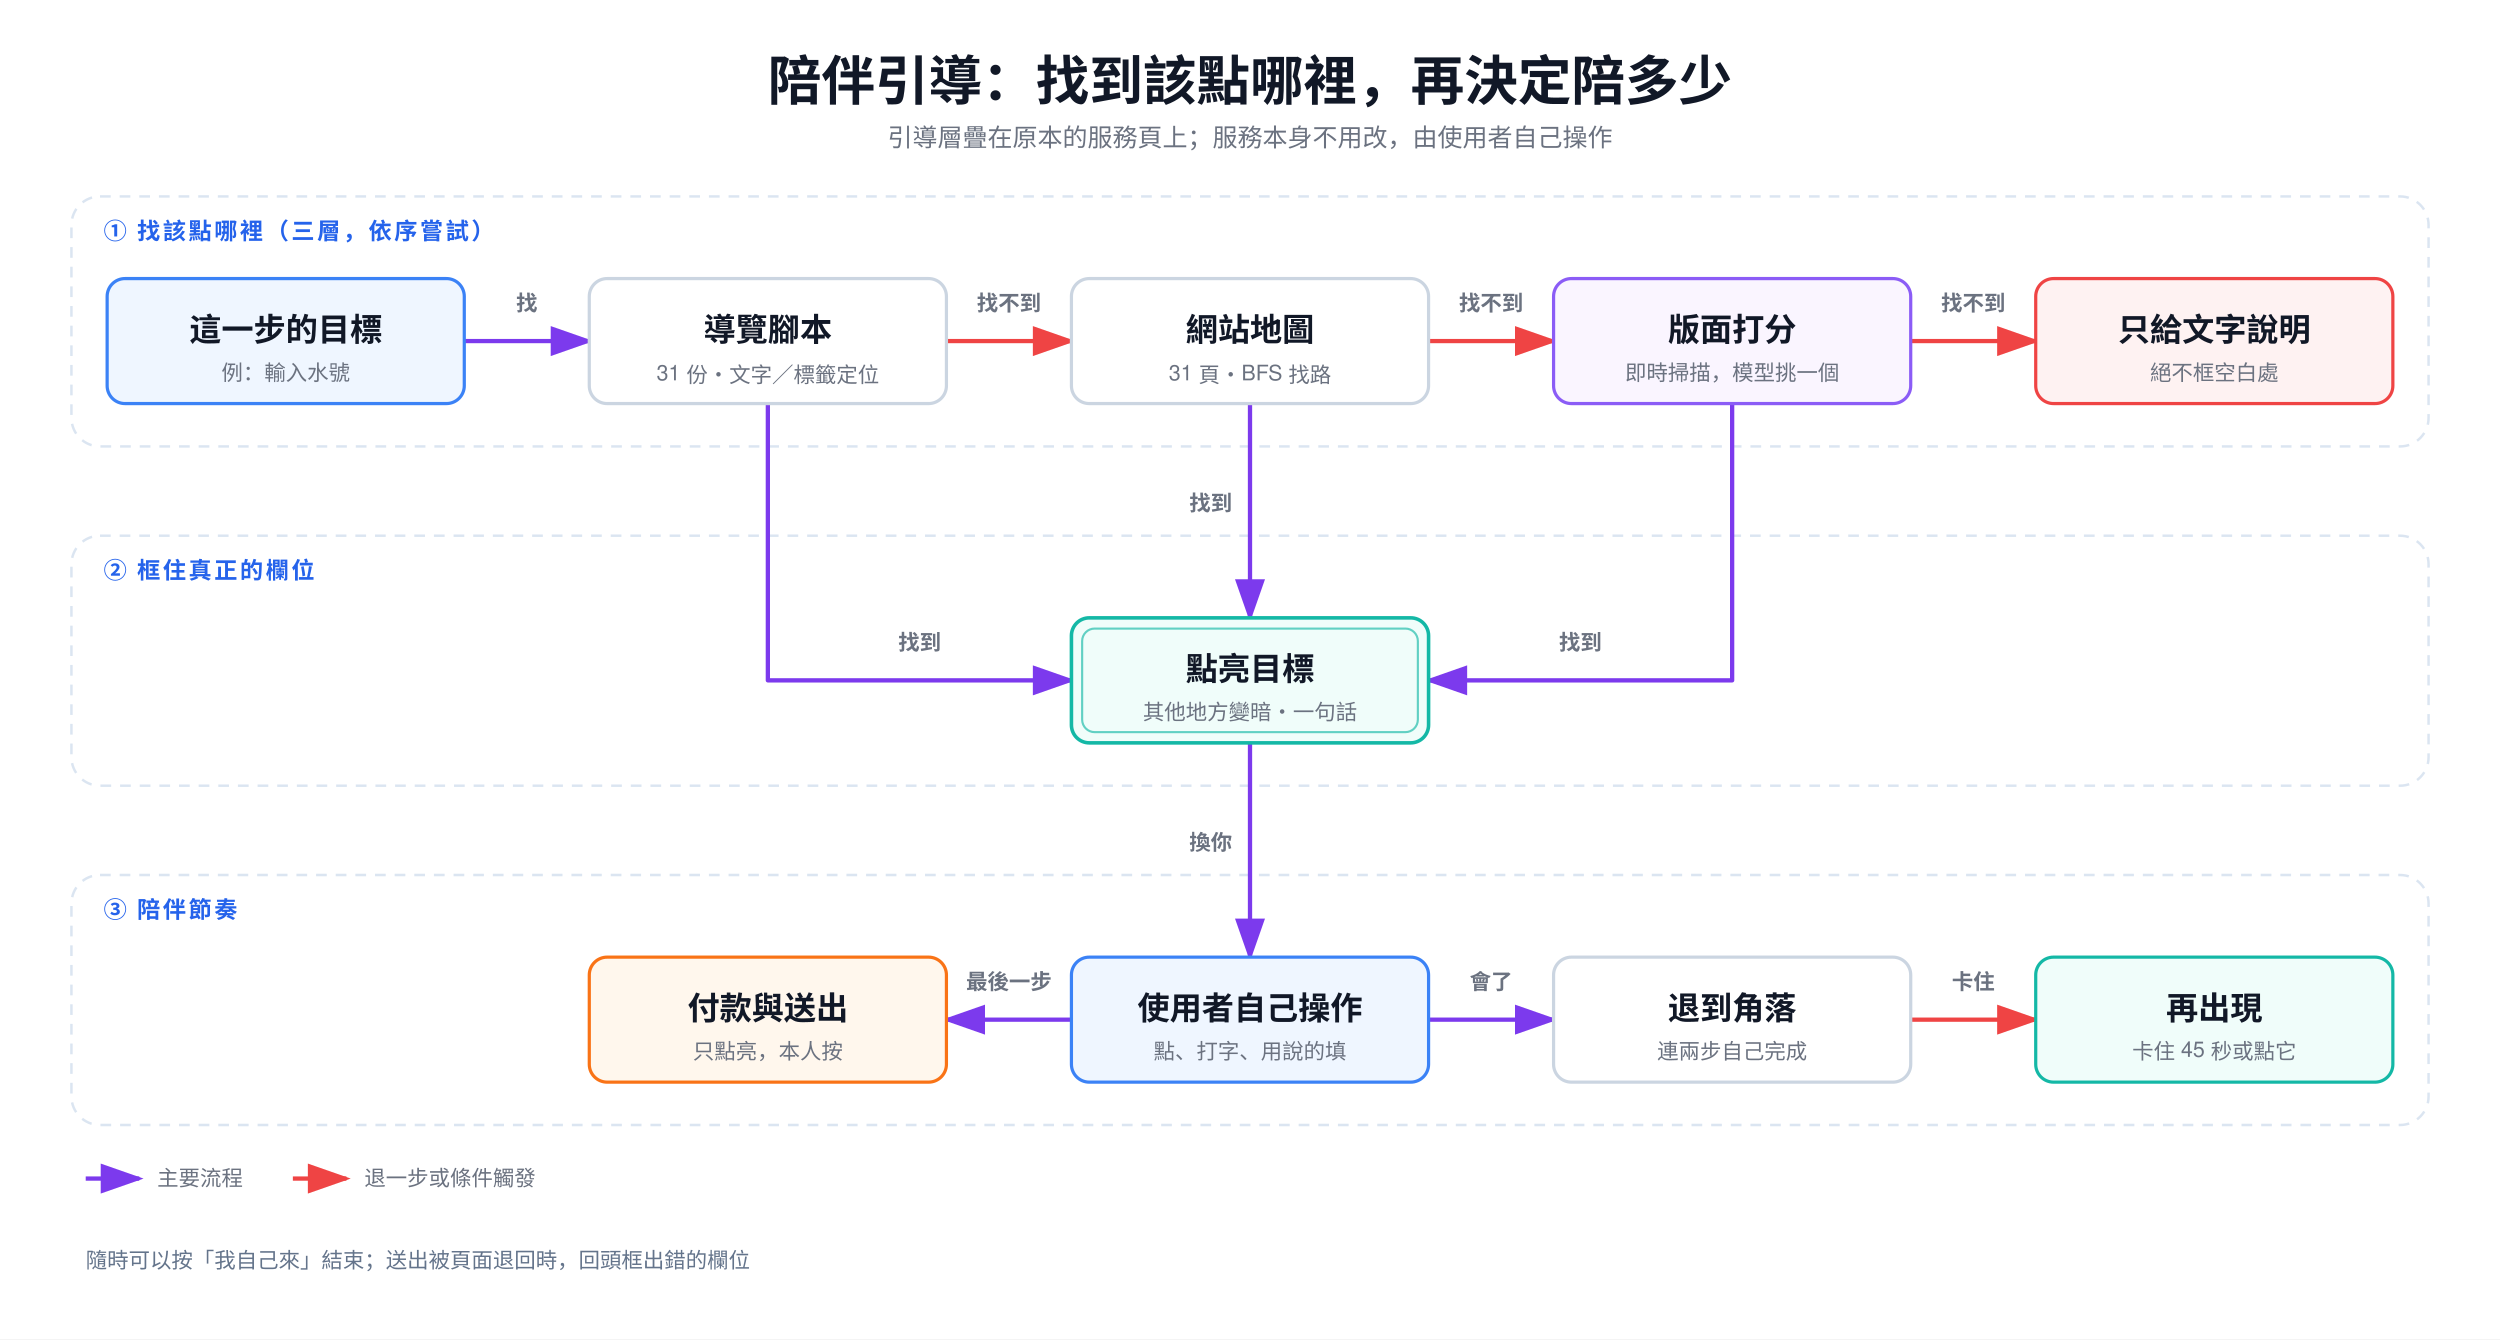
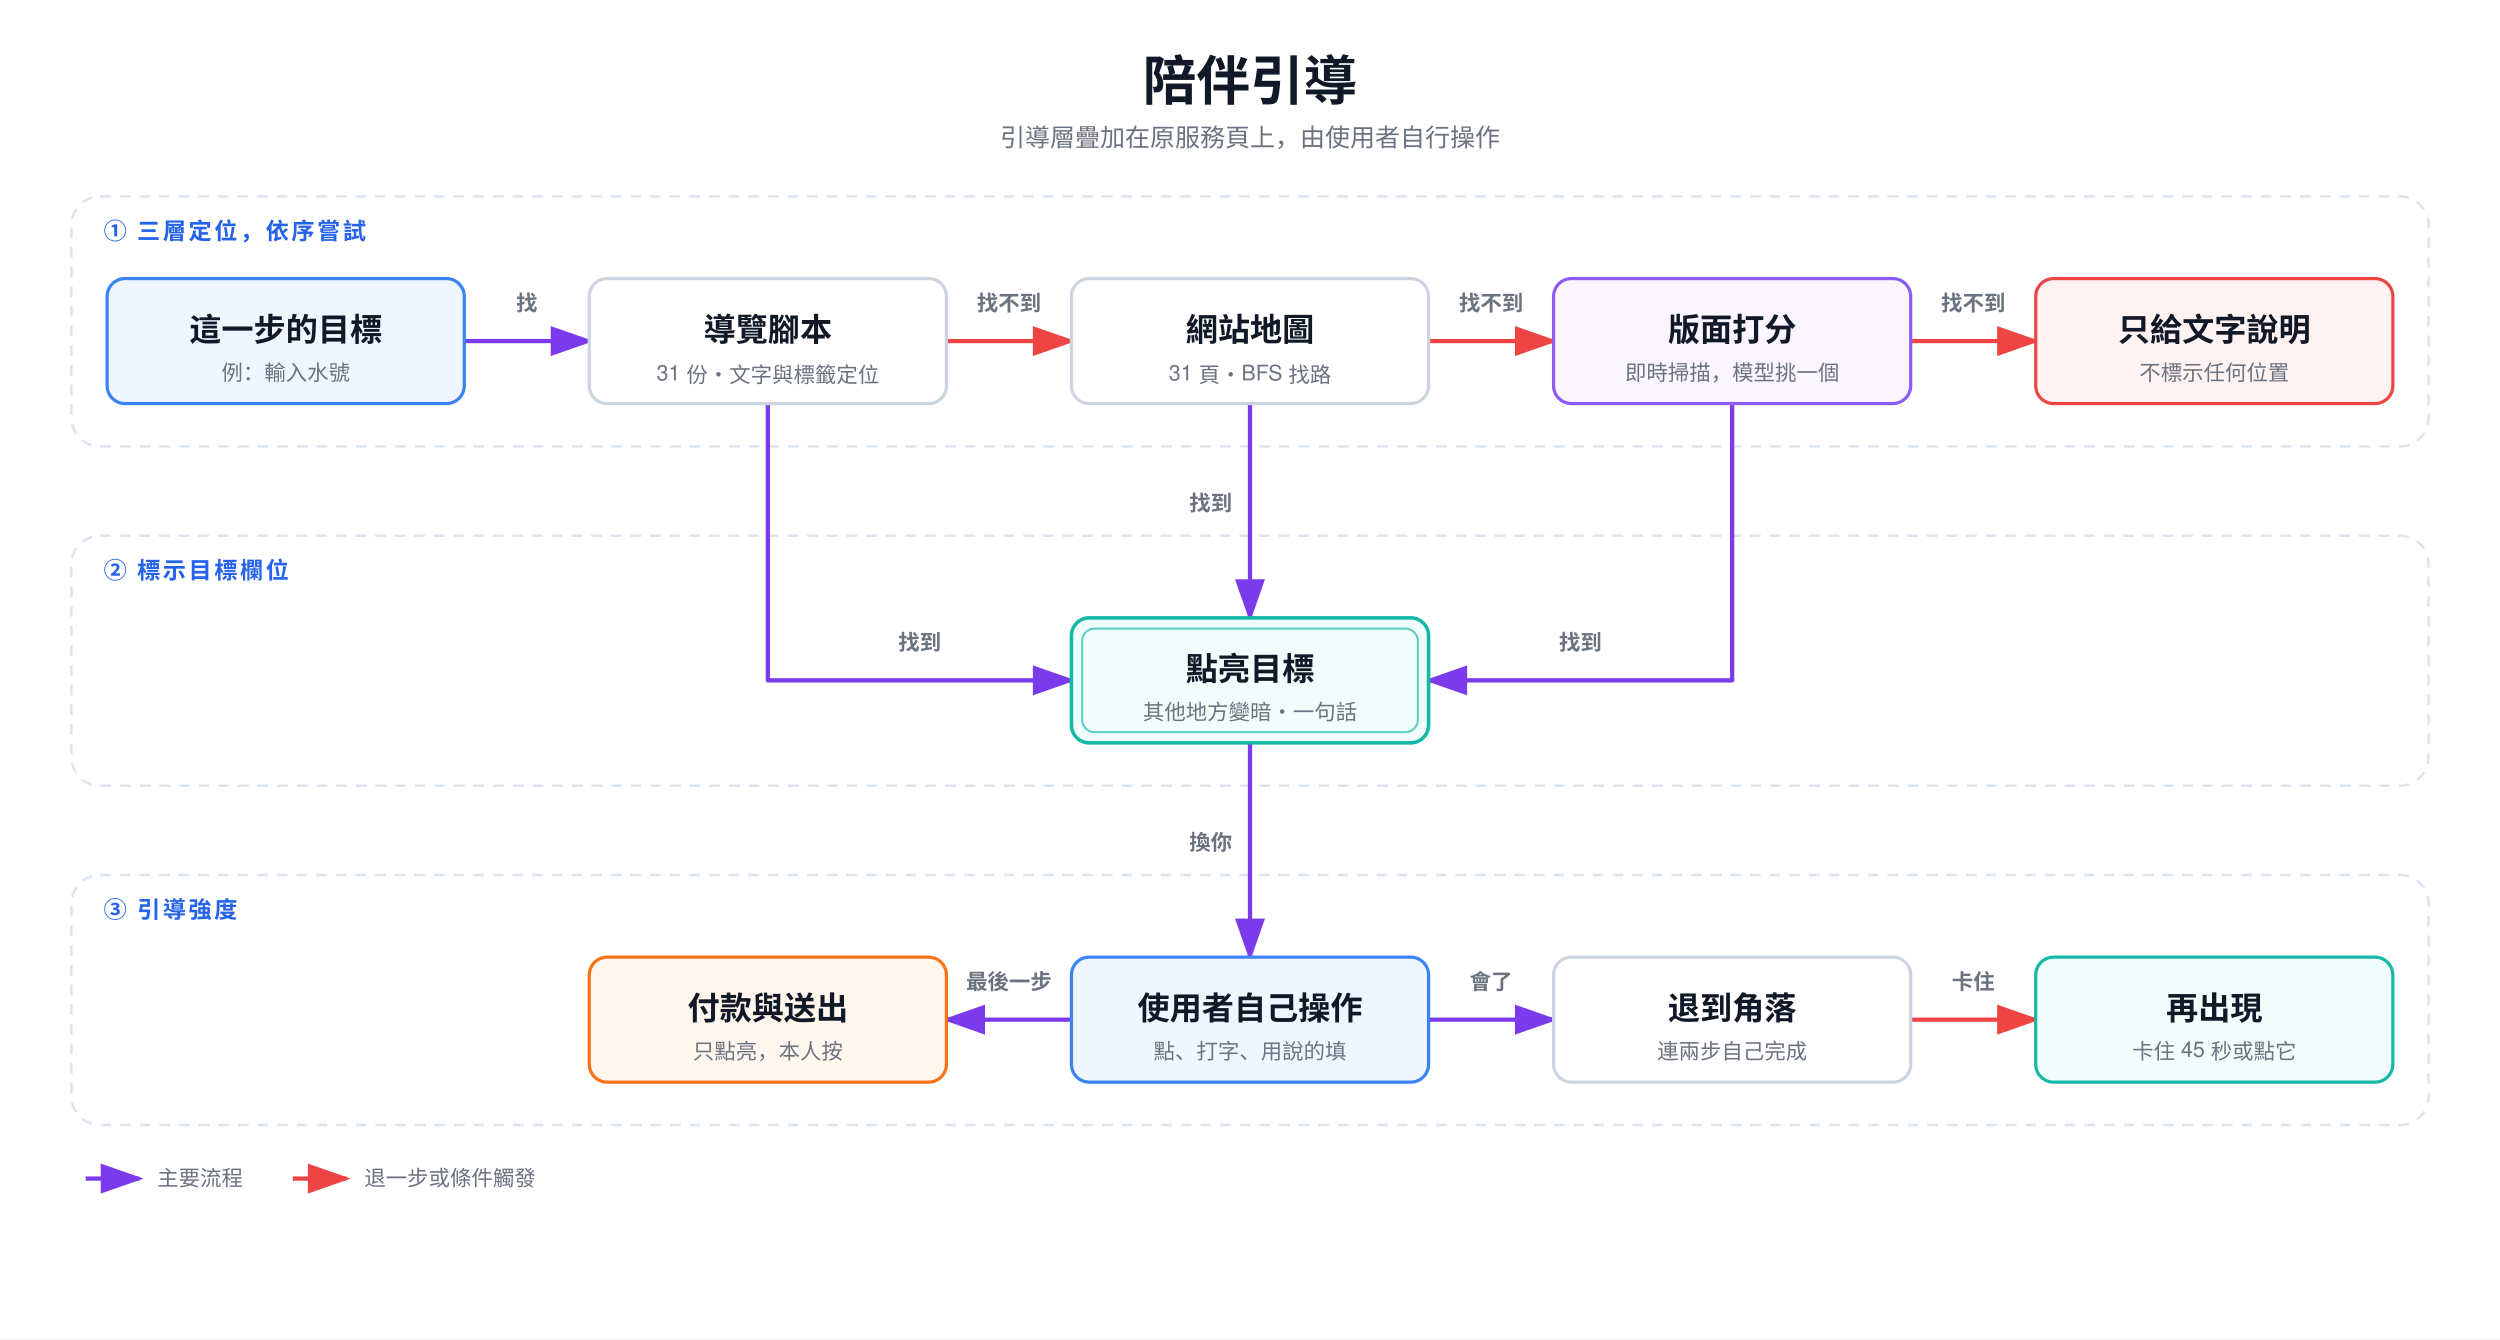
<svg xmlns="http://www.w3.org/2000/svg" viewBox="0 0 1400 750" width="1400" height="750" data-generator="fireworks-tech-graph" data-schema-version="1" data-text-metrics="heuristic-v1" data-style-id="1" data-visual-theme="Flat Icon" data-diagram-type="architecture" data-motion-scene="" data-semantic-profile="generic" data-semantic-valid="true" data-quality-profile="showcase" data-max-bends-per-edge="2" data-max-total-bends="8" data-max-route-stretch="1.35" data-max-bridged-crossings="0" data-min-node-gap="40.0" data-min-container-gutter="20.0" data-min-label-clearance="4.0" data-min-segment-length="16.0">
  <defs>
    <marker id="arrowA" markerWidth="10" markerHeight="7" refX="9" refY="3.5" orient="auto">
      <polygon points="0 0, 10 3.5, 0 7" fill="#7c3aed" />
    </marker>
    <marker id="arrowB" markerWidth="10" markerHeight="7" refX="9" refY="3.5" orient="auto">
      <polygon points="0 0, 10 3.5, 0 7" fill="#10b981" />
    </marker>
    <marker id="arrowC" markerWidth="10" markerHeight="7" refX="9" refY="3.5" orient="auto">
      <polygon points="0 0, 10 3.5, 0 7" fill="#2563eb" />
    </marker>
    <marker id="arrowE" markerWidth="10" markerHeight="7" refX="9" refY="3.5" orient="auto">
      <polygon points="0 0, 10 3.5, 0 7" fill="#f97316" />
    </marker>
    <marker id="arrowF" markerWidth="10" markerHeight="7" refX="9" refY="3.5" orient="auto">
      <polygon points="0 0, 10 3.5, 0 7" fill="#7c3aed" />
    </marker>
    <marker id="arrowG" markerWidth="10" markerHeight="7" refX="9" refY="3.5" orient="auto">
      <polygon points="0 0, 10 3.5, 0 7" fill="#ef4444" />
    </marker>
    <marker id="arrowH" markerWidth="10" markerHeight="7" refX="9" refY="3.5" orient="auto">
      <polygon points="0 0, 10 3.5, 0 7" fill="#6b7280" />
    </marker>
    <filter id="shadowSoft" x="-20%" y="-20%" width="140%" height="160%">
      <feDropShadow dx="0" dy="3" stdDeviation="6" flood-color="#0f172a" flood-opacity="0.12" />
    </filter>
    <filter id="shadowGlass" x="-20%" y="-20%" width="140%" height="160%">
      <feDropShadow dx="0" dy="10" stdDeviation="16" flood-color="#020617" flood-opacity="0.28" />
    </filter>
    <style>
    text { font-family: 'Helvetica Neue', Helvetica, Arial, 'PingFang SC', 'Noto Sans CJK SC', 'Microsoft YaHei', 'Microsoft JhengHei', 'SimHei', sans-serif; }
    .title { font-size: 30px; font-weight: 700; fill: #111827; }
    .subtitle { font-size: 14px; font-weight: 500; fill: #6b7280; }
    .section { font-size: 13px; font-weight: 700; fill: #2563eb; letter-spacing: 1.4px; }
    .section-sub { font-size: 12px; font-weight: 500; fill: #64748b; }
    .node-title { font-weight: 700; fill: #111827; }
    .node-sub { font-weight: 500; fill: #6b7280; }
    .node-type { font-size: 12px; font-weight: 700; fill: #64748b; letter-spacing: 0.08em; }
    .arrow-label { font-size: 12px; font-weight: 600; fill: #6b7280; }
    .legend { font-size: 12px; font-weight: 500; fill: #6b7280; }
    .footnote { font-size: 12px; font-weight: 500; fill: #64748b; }
    .metric-label { font-size: 8.5px; font-weight: 700; fill: #64748b; text-transform: uppercase; }
    .metric-value { font-size: 9.5px; font-weight: 700; fill: #111827; }
    </style>
  </defs>
  <rect data-graph-role="background" width="1400.0" height="750.0" fill="#ffffff" />
-   <text x="700.0" y="56" text-anchor="middle" class="title">陪伴引導：找到該點哪裡，再決定陪多少</text>
-   <text x="700.0" y="82" text-anchor="middle" class="subtitle">引導層疊在原本的服務頁上；服務本身不用改，由使用者自己操作</text>
+   <text x="700.0" y="56" text-anchor="middle" class="title">陪伴引導</text>
+   <text x="700.0" y="82" text-anchor="middle" class="subtitle">引導層疊加在原服務頁上，由使用者自行操作</text>
  <g id="A" data-graph-role="container" data-container-id="A" data-semantic-role="boundary" data-graph-bounds="40,110,1360,250">
    <rect data-graph-role="container" x="40.0" y="110.0" width="1320.0" height="140.0" rx="16.0" fill="none" stroke="#dbe5f1" stroke-width="1.4" stroke-dasharray="6 5" />
-     <text x="58.0" y="134.0" class="section">① 找該點哪裡（三層，依序嘗試）</text>
-     <rect id="A-header" data-graph-role="reserved" data-reserved-kind="container-header" x="48" y="116" width="224.22" height="30" fill="none" stroke="none" />
+     <text x="58.0" y="134.0" class="section">① 三層定位，依序嘗試</text>
+     <rect id="A-header" data-graph-role="reserved" data-reserved-kind="container-header" x="48" y="116" width="159.22" height="30" fill="none" stroke="none" />
  </g>
  <g id="B" data-graph-role="container" data-container-id="B" data-semantic-role="boundary" data-graph-bounds="40,300,1360,440">
    <rect data-graph-role="container" x="40.0" y="300.0" width="1320.0" height="140.0" rx="16.0" fill="none" stroke="#dbe5f1" stroke-width="1.4" stroke-dasharray="6 5" />
-     <text x="58.0" y="324.0" class="section">② 框住真正的欄位</text>
-     <rect id="B-header" data-graph-role="reserved" data-reserved-kind="container-header" x="48" y="306" width="133.22" height="30" fill="none" stroke="none" />
+     <text x="58.0" y="324.0" class="section">② 標示目標欄位</text>
+     <rect id="B-header" data-graph-role="reserved" data-reserved-kind="container-header" x="48" y="306" width="120.22" height="30" fill="none" stroke="none" />
  </g>
  <g id="C" data-graph-role="container" data-container-id="C" data-semantic-role="boundary" data-graph-bounds="40,490,1360,630">
    <rect data-graph-role="container" x="40.0" y="490.0" width="1320.0" height="140.0" rx="16.0" fill="none" stroke="#dbe5f1" stroke-width="1.4" stroke-dasharray="6 5" />
-     <text x="58.0" y="514.0" class="section">③ 陪伴節奏</text>
+     <text x="58.0" y="514.0" class="section">③ 引導強度</text>
    <rect id="C-header" data-graph-role="reserved" data-reserved-kind="container-header" x="48" y="496" width="94.22" height="30" fill="none" stroke="none" />
  </g>
  <path id="e0" data-graph-role="edge" data-edge-id="e0" data-source="start" data-target="script" data-edge-kind="flow" data-topic-id="" data-flow="control" data-motion-role="" data-motion-stage="" data-motion-order="" data-protocol="" data-via="" data-critical-path-id="" data-critical-hop="" data-critical-hops="" data-critical="false" data-bends="0" data-route-stretch="1.0" data-bridges="" d="M 260,191 L 330,191" fill="none" stroke="#7c3aed" stroke-width="2.4" stroke-linecap="round" stroke-linejoin="round" marker-end="url(#arrowA)" />
  <path id="e1" data-graph-role="edge" data-edge-id="e1" data-source="script" data-target="sitemap" data-edge-kind="flow" data-topic-id="" data-flow="feedback" data-motion-role="" data-motion-stage="" data-motion-order="" data-protocol="" data-via="" data-critical-path-id="" data-critical-hop="" data-critical-hops="" data-critical="false" data-bends="0" data-route-stretch="1.0" data-bridges="" d="M 530,191 L 600,191" fill="none" stroke="#ef4444" stroke-width="2.4" stroke-linecap="round" stroke-linejoin="round" marker-end="url(#arrowG)" />
  <path id="e2" data-graph-role="edge" data-edge-id="e2" data-source="sitemap" data-target="layout" data-edge-kind="flow" data-topic-id="" data-flow="feedback" data-motion-role="" data-motion-stage="" data-motion-order="" data-protocol="" data-via="" data-critical-path-id="" data-critical-hop="" data-critical-hops="" data-critical="false" data-bends="0" data-route-stretch="1.0" data-bridges="" d="M 800,191 L 870,191" fill="none" stroke="#ef4444" stroke-width="2.4" stroke-linecap="round" stroke-linejoin="round" marker-end="url(#arrowG)" />
  <path id="e3" data-graph-role="edge" data-edge-id="e3" data-source="layout" data-target="textonly" data-edge-kind="flow" data-topic-id="" data-flow="feedback" data-motion-role="" data-motion-stage="" data-motion-order="" data-protocol="" data-via="" data-critical-path-id="" data-critical-hop="" data-critical-hops="" data-critical="false" data-bends="0" data-route-stretch="1.0" data-bridges="" d="M 1070,191 L 1140,191" fill="none" stroke="#ef4444" stroke-width="2.4" stroke-linecap="round" stroke-linejoin="round" marker-end="url(#arrowG)" />
  <path id="e4" data-graph-role="edge" data-edge-id="e4" data-source="script" data-target="spot" data-edge-kind="flow" data-topic-id="" data-flow="control" data-motion-role="" data-motion-stage="" data-motion-order="" data-protocol="" data-via="" data-critical-path-id="" data-critical-hop="" data-critical-hops="" data-critical="false" data-bends="1" data-route-stretch="1.0" data-bridges="" d="M 430,226 L 430,381 L 600,381" fill="none" stroke="#7c3aed" stroke-width="2.4" stroke-linecap="round" stroke-linejoin="round" marker-end="url(#arrowA)" />
  <path id="e5" data-graph-role="edge" data-edge-id="e5" data-source="sitemap" data-target="spot" data-edge-kind="flow" data-topic-id="" data-flow="control" data-motion-role="" data-motion-stage="" data-motion-order="" data-protocol="" data-via="" data-critical-path-id="" data-critical-hop="" data-critical-hops="" data-critical="false" data-bends="0" data-route-stretch="1.0" data-bridges="" d="M 700,226 L 700,346" fill="none" stroke="#7c3aed" stroke-width="2.4" stroke-linecap="round" stroke-linejoin="round" marker-end="url(#arrowA)" />
  <path id="e6" data-graph-role="edge" data-edge-id="e6" data-source="layout" data-target="spot" data-edge-kind="flow" data-topic-id="" data-flow="control" data-motion-role="" data-motion-stage="" data-motion-order="" data-protocol="" data-via="" data-critical-path-id="" data-critical-hop="" data-critical-hops="" data-critical="false" data-bends="1" data-route-stretch="1.0" data-bridges="" d="M 970,226 L 970,381 L 800,381" fill="none" stroke="#7c3aed" stroke-width="2.4" stroke-linecap="round" stroke-linejoin="round" marker-end="url(#arrowA)" />
  <path id="e7" data-graph-role="edge" data-edge-id="e7" data-source="spot" data-target="act" data-edge-kind="flow" data-topic-id="" data-flow="control" data-motion-role="" data-motion-stage="" data-motion-order="" data-protocol="" data-via="" data-critical-path-id="" data-critical-hop="" data-critical-hops="" data-critical="false" data-bends="0" data-route-stretch="1.0" data-bridges="" d="M 700,416 L 700,536" fill="none" stroke="#7c3aed" stroke-width="2.4" stroke-linecap="round" stroke-linejoin="round" marker-end="url(#arrowA)" />
  <path id="e8" data-graph-role="edge" data-edge-id="e8" data-source="act" data-target="pay" data-edge-kind="flow" data-topic-id="" data-flow="control" data-motion-role="" data-motion-stage="" data-motion-order="" data-protocol="" data-via="" data-critical-path-id="" data-critical-hop="" data-critical-hops="" data-critical="false" data-bends="0" data-route-stretch="1.0" data-bridges="" d="M 600,571 L 530,571" fill="none" stroke="#7c3aed" stroke-width="2.4" stroke-linecap="round" stroke-linejoin="round" marker-end="url(#arrowA)" />
  <path id="e9" data-graph-role="edge" data-edge-id="e9" data-source="act" data-target="retreat" data-edge-kind="flow" data-topic-id="" data-flow="control" data-motion-role="" data-motion-stage="" data-motion-order="" data-protocol="" data-via="" data-critical-path-id="" data-critical-hop="" data-critical-hops="" data-critical="false" data-bends="0" data-route-stretch="1.0" data-bridges="" d="M 800,571 L 870,571" fill="none" stroke="#7c3aed" stroke-width="2.4" stroke-linecap="round" stroke-linejoin="round" marker-end="url(#arrowA)" />
  <path id="e10" data-graph-role="edge" data-edge-id="e10" data-source="retreat" data-target="back" data-edge-kind="flow" data-topic-id="" data-flow="feedback" data-motion-role="" data-motion-stage="" data-motion-order="" data-protocol="" data-via="" data-critical-path-id="" data-critical-hop="" data-critical-hops="" data-critical="false" data-bends="0" data-route-stretch="1.0" data-bridges="" d="M 1070,571 L 1140,571" fill="none" stroke="#ef4444" stroke-width="2.4" stroke-linecap="round" stroke-linejoin="round" marker-end="url(#arrowG)" />
  <g id="node-start" data-graph-role="node" data-node-id="start" data-semantic-role="rect" data-motion-role="" data-motion-stage="" data-motion-order="" data-parent="" data-deployment-id="" data-topic-id="" data-span-id="" data-station-order="" data-status="" data-start-ms="" data-duration-ms="" data-parent-span="" data-graph-bounds="60,156,260,226">
    <rect x="60.0" y="156.0" width="200.0" height="70.0" rx="10.0" fill="#eff6ff" stroke="#3b82f6" stroke-width="1.8" />
    <text data-text-role="title" data-full-text="這一步的目標" data-text-max-width="176.0" x="160.0" y="191.0" text-anchor="middle" class="node-title" font-size="18">這一步的目標</text>
    <text data-text-role="subtitle" data-full-text="例：輸入水號" data-text-max-width="176.0" x="160.0" y="213.0" text-anchor="middle" class="node-sub" font-size="12">例：輸入水號</text>
  </g>
  <g id="node-script" data-graph-role="node" data-node-id="script" data-semantic-role="rect" data-motion-role="" data-motion-stage="" data-motion-order="" data-parent="" data-deployment-id="" data-topic-id="" data-span-id="" data-station-order="" data-status="" data-start-ms="" data-duration-ms="" data-parent-span="" data-graph-bounds="330,156,530,226">
    <rect x="330.0" y="156.0" width="200.0" height="70.0" rx="10.0" fill="#ffffff" stroke="#cbd5e1" stroke-width="1.8" />
    <text data-text-role="title" data-full-text="導覽腳本" data-text-max-width="176.0" x="430.0" y="191.0" text-anchor="middle" class="node-title" font-size="18">導覽腳本</text>
-     <text data-text-role="subtitle" data-full-text="31 份・文字／標籤定位" data-text-max-width="176.0" x="430.0" y="213.0" text-anchor="middle" class="node-sub" font-size="12">31 份・文字／標籤定位</text>
+     <text data-text-role="subtitle" data-full-text="31 份・文字與標籤定位" data-text-max-width="176.0" x="430.0" y="213.0" text-anchor="middle" class="node-sub" font-size="12">31 份・文字與標籤定位</text>
  </g>
  <g id="node-sitemap" data-graph-role="node" data-node-id="sitemap" data-semantic-role="rect" data-motion-role="" data-motion-stage="" data-motion-order="" data-parent="" data-deployment-id="" data-topic-id="" data-span-id="" data-station-order="" data-status="" data-start-ms="" data-duration-ms="" data-parent-span="" data-graph-bounds="600,156,800,226">
    <rect x="600.0" y="156.0" width="200.0" height="70.0" rx="10.0" fill="#ffffff" stroke="#cbd5e1" stroke-width="1.8" />
    <text data-text-role="title" data-full-text="網站地圖" data-text-max-width="176.0" x="700.0" y="191.0" text-anchor="middle" class="node-title" font-size="18">網站地圖</text>
    <text data-text-role="subtitle" data-full-text="31 頁・BFS 找路" data-text-max-width="176.0" x="700.0" y="213.0" text-anchor="middle" class="node-sub" font-size="12">31 頁・BFS 找路</text>
  </g>
  <g id="node-layout" data-graph-role="node" data-node-id="layout" data-semantic-role="rect" data-motion-role="" data-motion-stage="" data-motion-order="" data-parent="" data-deployment-id="" data-topic-id="" data-span-id="" data-station-order="" data-status="" data-start-ms="" data-duration-ms="" data-parent-span="" data-graph-bounds="870,156,1070,226">
    <rect x="870.0" y="156.0" width="200.0" height="70.0" rx="10.0" fill="#faf5ff" stroke="#8b5cf6" stroke-width="1.8" />
    <text data-text-role="title" data-full-text="版面打分" data-text-max-width="176.0" x="970.0" y="191.0" text-anchor="middle" class="node-title" font-size="18">版面打分</text>
    <text data-text-role="subtitle" data-full-text="即時掃描，模型挑一個" data-text-max-width="176.0" x="970.0" y="213.0" text-anchor="middle" class="node-sub" font-size="12">即時掃描，模型挑一個</text>
  </g>
  <g id="node-textonly" data-graph-role="node" data-node-id="textonly" data-semantic-role="rect" data-motion-role="" data-motion-stage="" data-motion-order="" data-parent="" data-deployment-id="" data-topic-id="" data-span-id="" data-station-order="" data-status="" data-start-ms="" data-duration-ms="" data-parent-span="" data-graph-bounds="1140,156,1340,226">
    <rect x="1140.0" y="156.0" width="200.0" height="70.0" rx="10.0" fill="#fef2f2" stroke="#ef4444" stroke-width="1.8" />
    <text data-text-role="title" data-full-text="只給文字說明" data-text-max-width="176.0" x="1240.0" y="191.0" text-anchor="middle" class="node-title" font-size="18">只給文字說明</text>
-     <text data-text-role="subtitle" data-full-text="絕不框空白處" data-text-max-width="176.0" x="1240.0" y="213.0" text-anchor="middle" class="node-sub" font-size="12">絕不框空白處</text>
+     <text data-text-role="subtitle" data-full-text="不標示任何位置" data-text-max-width="176.0" x="1240.0" y="213.0" text-anchor="middle" class="node-sub" font-size="12">不標示任何位置</text>
  </g>
  <g id="node-spot" data-graph-role="node" data-node-id="spot" data-semantic-role="double_rect" data-motion-role="" data-motion-stage="" data-motion-order="" data-parent="" data-deployment-id="" data-topic-id="" data-span-id="" data-station-order="" data-status="" data-start-ms="" data-duration-ms="" data-parent-span="" data-graph-bounds="600,346,800,416">
    <rect x="600.0" y="346.0" width="200.0" height="70.0" rx="10.0" fill="#f0fdfa" stroke="#14b8a6" stroke-width="2.0" />
    <rect x="606.0" y="352.0" width="188.0" height="58.0" rx="7.0" fill="none" stroke="#14b8a6" stroke-width="1.2" opacity="0.65" />
    <text data-text-role="title" data-full-text="點亮目標" data-text-max-width="168.0" x="700.0" y="381.0" text-anchor="middle" class="node-title" font-size="18">點亮目標</text>
    <text data-text-role="subtitle" data-full-text="其他地方變暗・一句話" data-text-max-width="168.0" x="700.0" y="403.0" text-anchor="middle" class="node-sub" font-size="12">其他地方變暗・一句話</text>
  </g>
  <g id="node-act" data-graph-role="node" data-node-id="act" data-semantic-role="rect" data-motion-role="" data-motion-stage="" data-motion-order="" data-parent="" data-deployment-id="" data-topic-id="" data-span-id="" data-station-order="" data-status="" data-start-ms="" data-duration-ms="" data-parent-span="" data-graph-bounds="600,536,800,606">
    <rect x="600.0" y="536.0" width="200.0" height="70.0" rx="10.0" fill="#eff6ff" stroke="#3b82f6" stroke-width="1.8" />
    <text data-text-role="title" data-full-text="使用者自己操作" data-text-max-width="176.0" x="700.0" y="571.0" text-anchor="middle" class="node-title" font-size="18">使用者自己操作</text>
    <text data-text-role="subtitle" data-full-text="點、打字、用說的填" data-text-max-width="176.0" x="700.0" y="593.0" text-anchor="middle" class="node-sub" font-size="12">點、打字、用說的填</text>
  </g>
  <g id="node-pay" data-graph-role="node" data-node-id="pay" data-semantic-role="rect" data-motion-role="" data-motion-stage="" data-motion-order="" data-parent="" data-deployment-id="" data-topic-id="" data-span-id="" data-station-order="" data-status="" data-start-ms="" data-duration-ms="" data-parent-span="" data-graph-bounds="330,536,530,606">
    <rect x="330.0" y="536.0" width="200.0" height="70.0" rx="10.0" fill="#fff7ed" stroke="#f97316" stroke-width="1.8" />
    <text data-text-role="title" data-full-text="付款與送出" data-text-max-width="176.0" x="430.0" y="571.0" text-anchor="middle" class="node-title" font-size="18">付款與送出</text>
    <text data-text-role="subtitle" data-full-text="只點亮，本人按" data-text-max-width="176.0" x="430.0" y="593.0" text-anchor="middle" class="node-sub" font-size="12">只點亮，本人按</text>
  </g>
  <g id="node-retreat" data-graph-role="node" data-node-id="retreat" data-semantic-role="rect" data-motion-role="" data-motion-stage="" data-motion-order="" data-parent="" data-deployment-id="" data-topic-id="" data-span-id="" data-station-order="" data-status="" data-start-ms="" data-duration-ms="" data-parent-span="" data-graph-bounds="870,536,1070,606">
    <rect x="870.0" y="536.0" width="200.0" height="70.0" rx="10.0" fill="#ffffff" stroke="#cbd5e1" stroke-width="1.8" />
    <text data-text-role="title" data-full-text="退到角落" data-text-max-width="176.0" x="970.0" y="571.0" text-anchor="middle" class="node-title" font-size="18">退到角落</text>
    <text data-text-role="subtitle" data-full-text="連兩步自己完成" data-text-max-width="176.0" x="970.0" y="593.0" text-anchor="middle" class="node-sub" font-size="12">連兩步自己完成</text>
  </g>
  <g id="node-back" data-graph-role="node" data-node-id="back" data-semantic-role="rect" data-motion-role="" data-motion-stage="" data-motion-order="" data-parent="" data-deployment-id="" data-topic-id="" data-span-id="" data-station-order="" data-status="" data-start-ms="" data-duration-ms="" data-parent-span="" data-graph-bounds="1140,536,1340,606">
    <rect x="1140.0" y="536.0" width="200.0" height="70.0" rx="10.0" fill="#f0fdfa" stroke="#14b8a6" stroke-width="1.8" />
    <text data-text-role="title" data-full-text="再出現" data-text-max-width="176.0" x="1240.0" y="571.0" text-anchor="middle" class="node-title" font-size="18">再出現</text>
    <text data-text-role="subtitle" data-full-text="卡住 45 秒或點它" data-text-max-width="176.0" x="1240.0" y="593.0" text-anchor="middle" class="node-sub" font-size="12">卡住 45 秒或點它</text>
  </g>
  <g id="e0-label" data-graph-role="label" data-owner="e0" data-graph-bounds="277,160,313,180">
    <rect x="277.0" y="160.0" width="36.0" height="20" rx="6" fill="#ffffff" opacity="0.94" />
    <text x="295.0" y="174.0" text-anchor="middle" class="arrow-label">找</text>
  </g>
  <g id="e1-label" data-graph-role="label" data-owner="e1" data-graph-bounds="540,160,590,180">
    <rect x="540.0" y="160.0" width="50.0" height="20" rx="6" fill="#ffffff" opacity="0.94" />
    <text x="565.0" y="174.0" text-anchor="middle" class="arrow-label">找不到</text>
  </g>
  <g id="e2-label" data-graph-role="label" data-owner="e2" data-graph-bounds="810,160,860,180">
    <rect x="810.0" y="160.0" width="50.0" height="20" rx="6" fill="#ffffff" opacity="0.94" />
    <text x="835.0" y="174.0" text-anchor="middle" class="arrow-label">找不到</text>
  </g>
  <g id="e3-label" data-graph-role="label" data-owner="e3" data-graph-bounds="1080,160,1130,180">
    <rect x="1080.0" y="160.0" width="50.0" height="20" rx="6" fill="#ffffff" opacity="0.94" />
    <text x="1105.0" y="174.0" text-anchor="middle" class="arrow-label">找不到</text>
  </g>
  <g id="e4-label" data-graph-role="label" data-owner="e4" data-graph-bounds="496,350,534,370">
    <rect x="496.0" y="350.0" width="38.0" height="20" rx="6" fill="#ffffff" opacity="0.94" />
    <text x="515.0" y="364.0" text-anchor="middle" class="arrow-label">找到</text>
  </g>
  <g id="e5-label" data-graph-role="label" data-owner="e5" data-graph-bounds="659,272,697,292">
    <rect x="659.0" y="272.0" width="38.0" height="20" rx="6" fill="#ffffff" opacity="0.94" />
    <text x="678.0" y="286.0" text-anchor="middle" class="arrow-label">找到</text>
  </g>
  <g id="e6-label" data-graph-role="label" data-owner="e6" data-graph-bounds="866,350,904,370">
    <rect x="866.0" y="350.0" width="38.0" height="20" rx="6" fill="#ffffff" opacity="0.94" />
    <text x="885.0" y="364.0" text-anchor="middle" class="arrow-label">找到</text>
  </g>
  <g id="e7-label" data-graph-role="label" data-owner="e7" data-graph-bounds="659,462,697,482">
    <rect x="659.0" y="462.0" width="38.0" height="20" rx="6" fill="#ffffff" opacity="0.94" />
    <text x="678.0" y="476.0" text-anchor="middle" class="arrow-label">換你</text>
  </g>
  <g id="e8-label" data-graph-role="label" data-owner="e8" data-graph-bounds="534,540,596,560">
    <rect x="534.0" y="540.0" width="62.0" height="20" rx="6" fill="#ffffff" opacity="0.94" />
    <text x="565.0" y="554.0" text-anchor="middle" class="arrow-label">最後一步</text>
  </g>
  <g id="e9-label" data-graph-role="label" data-owner="e9" data-graph-bounds="816,540,854,560">
    <rect x="816.0" y="540.0" width="38.0" height="20" rx="6" fill="#ffffff" opacity="0.94" />
    <text x="835.0" y="554.0" text-anchor="middle" class="arrow-label">會了</text>
  </g>
  <g id="e10-label" data-graph-role="label" data-owner="e10" data-graph-bounds="1086,540,1124,560">
    <rect x="1086.0" y="540.0" width="38.0" height="20" rx="6" fill="#ffffff" opacity="0.94" />
    <text x="1105.0" y="554.0" text-anchor="middle" class="arrow-label">卡住</text>
  </g>
  <g id="legend" data-graph-role="legend">
    <rect id="legend-zone" data-graph-role="reserved" data-reserved-kind="legend" x="38" y="646" width="282" height="46" rx="10" fill="none" stroke="none" />
    <line data-graph-role="decoration" x1="48.0" y1="660.0" x2="78.0" y2="660.0" stroke="#7c3aed" stroke-width="2.4" marker-end="url(#arrowA)" />
    <text data-graph-role="decoration" x="88.0" y="664.0" class="legend">主要流程</text>
    <line data-graph-role="decoration" x1="164.0" y1="660.0" x2="194.0" y2="660.0" stroke="#ef4444" stroke-width="2.4" marker-end="url(#arrowG)" />
    <text data-graph-role="decoration" x="204.0" y="664.0" class="legend">退一步或條件觸發</text>
  </g>
-   <g id="footer" data-graph-role="reserved" data-graph-bounds="48,698,265,714">
-     <text x="48.0" y="710.0" class="footnote">隨時可以按「我自己來」結束；送出被頁面退回時，回頭框出錯的欄位</text>
-   </g>
</svg>
